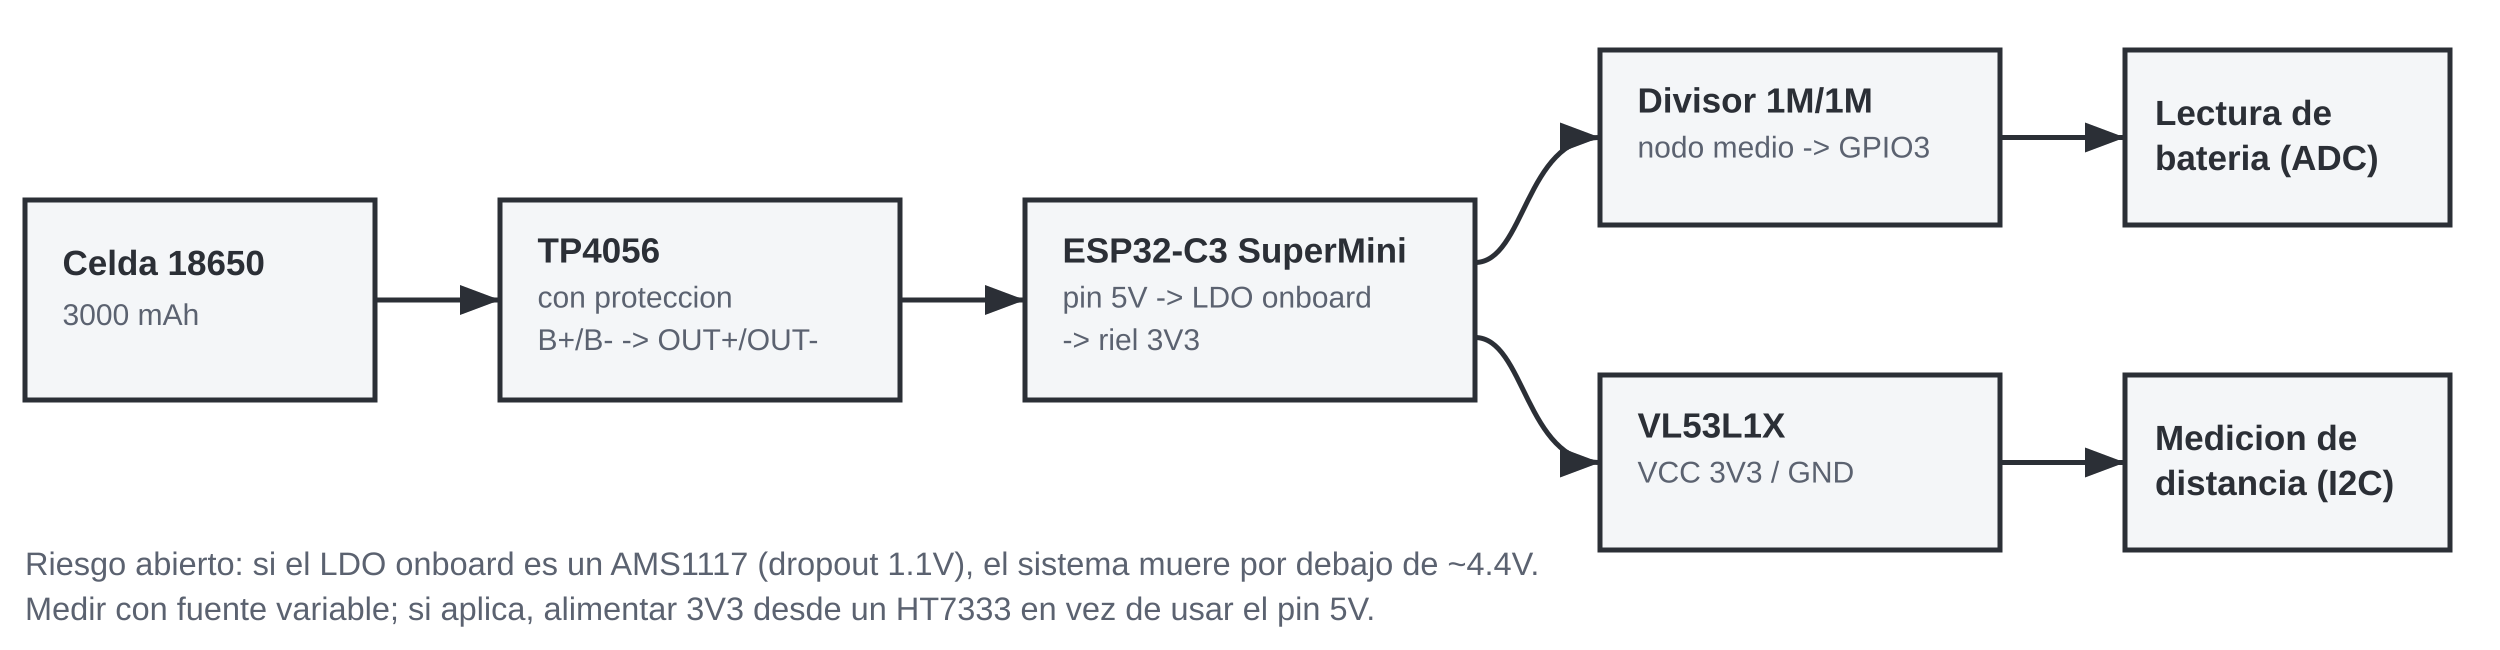
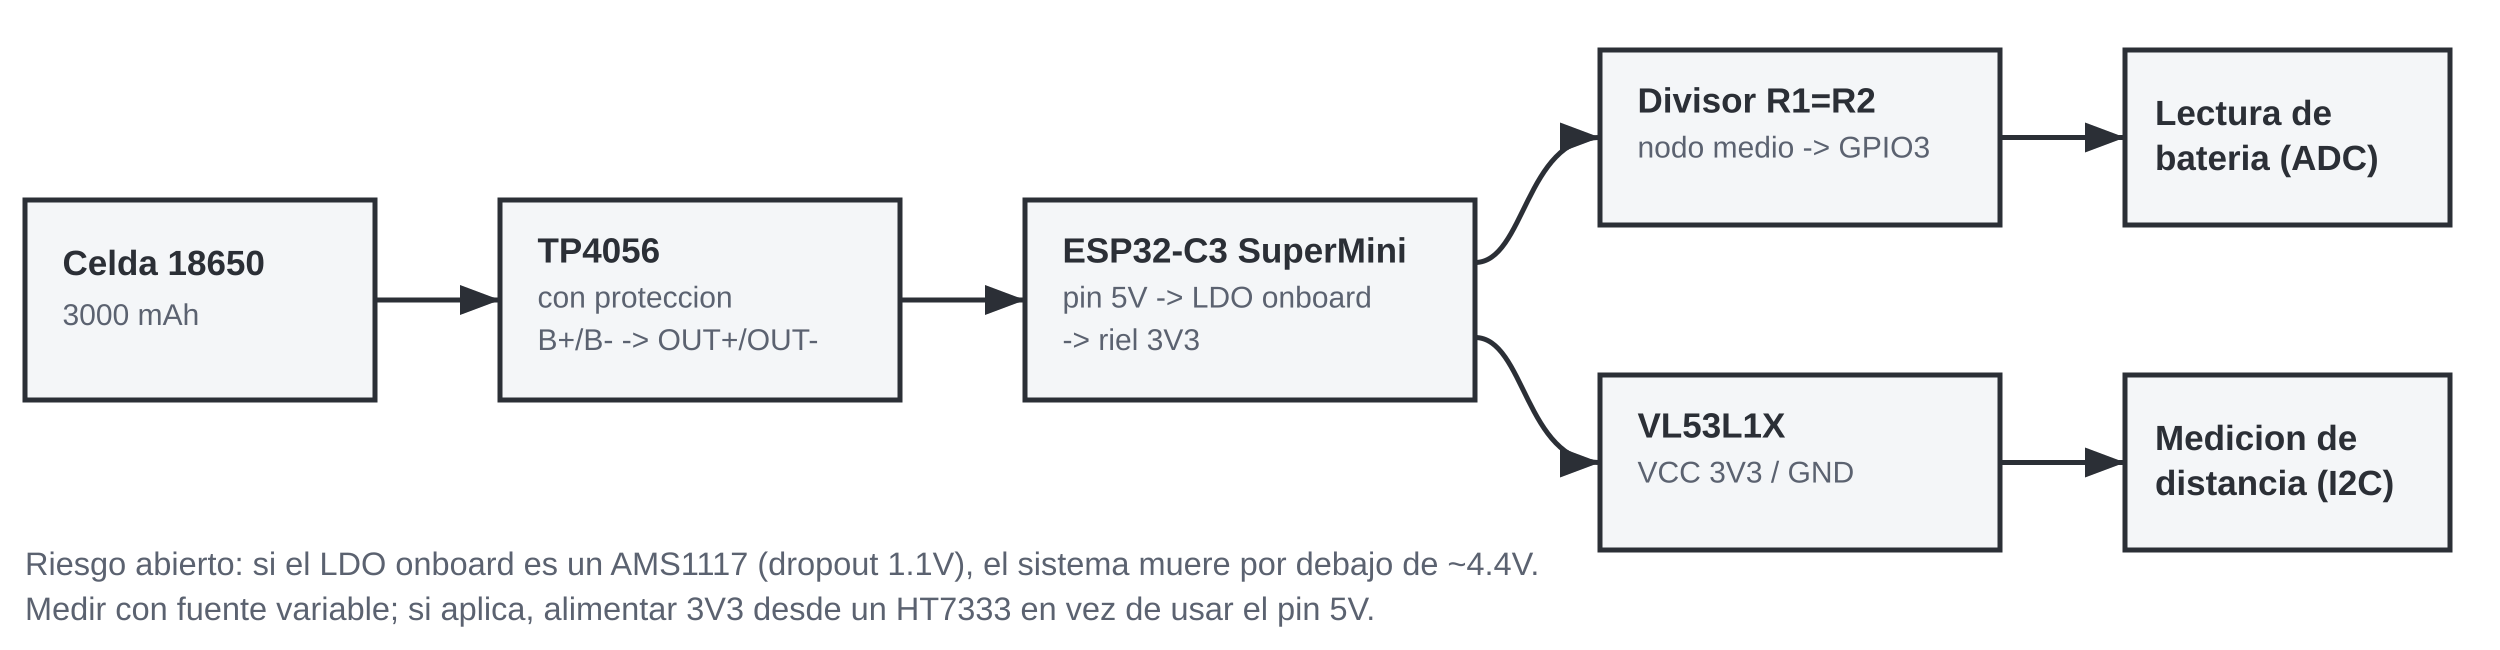
<svg xmlns="http://www.w3.org/2000/svg" viewBox="0 0 1000 260" font-family="Segoe UI, Arial, sans-serif" font-size="14">
  <defs>
    <marker id="arrow" markerWidth="10" markerHeight="10" refX="8" refY="3" orient="auto">
      <path d="M0,0 L8,3 L0,6 Z" fill="#2b2f36" />
    </marker>
  </defs>
  <style>
    .box { fill:#f4f6f8; stroke:#2b2f36; stroke-width:2; }
    .label { fill:#2b2f36; font-weight:600; }
    .pin { fill:#5b6270; font-size:12px; }
    .arrow { stroke:#2b2f36; stroke-width:2; fill:none; marker-end:url(#arrow); }
  </style>
  <rect class="box" x="10" y="80" width="140" height="80" />
  <text class="label" x="25" y="110">Celda 18650</text>
  <text class="pin" x="25" y="130">3000 mAh</text>
  <rect class="box" x="200" y="80" width="160" height="80" />
  <text class="label" x="215" y="105">TP4056</text>
  <text class="pin" x="215" y="123">con proteccion</text>
  <text class="pin" x="215" y="140">B+/B- -&gt; OUT+/OUT-</text>
  <rect class="box" x="410" y="80" width="180" height="80" />
  <text class="label" x="425" y="105">ESP32-C3 SuperMini</text>
  <text class="pin" x="425" y="123">pin 5V -&gt; LDO onboard</text>
  <text class="pin" x="425" y="140">-&gt; riel 3V3</text>
  <rect class="box" x="640" y="20" width="160" height="70" />
-   <text class="label" x="655" y="45">Divisor 1M/1M</text>
+   <text class="label" x="655" y="45">Divisor R1=R2</text>
  <text class="pin" x="655" y="63">nodo medio -&gt; GPIO3</text>
  <rect class="box" x="640" y="150" width="160" height="70" />
  <text class="label" x="655" y="175">VL53L1X</text>
  <text class="pin" x="655" y="193">VCC 3V3 / GND</text>
  <rect class="box" x="850" y="20" width="130" height="70" />
  <text class="label" x="862" y="50">Lectura de</text>
  <text class="label" x="862" y="68">bateria (ADC)</text>
  <rect class="box" x="850" y="150" width="130" height="70" />
  <text class="label" x="862" y="180">Medicion de</text>
  <text class="label" x="862" y="198">distancia (I2C)</text>
  <path class="arrow" d="M150,120 H200" />
  <path class="arrow" d="M360,120 H410" />
  <path class="arrow" d="M590,105 C610,105 610,55 640,55" />
  <path class="arrow" d="M590,135 C610,135 610,185 640,185" />
  <path class="arrow" d="M800,55 H850" />
  <path class="arrow" d="M800,185 H850" />
  <text x="10" y="230" font-size="13" fill="#5b6270">
    Riesgo abierto: si el LDO onboard es un AMS1117 (dropout 1.1V), el sistema muere por debajo de ~4.4V.
  </text>
  <text x="10" y="248" font-size="13" fill="#5b6270">
    Medir con fuente variable; si aplica, alimentar 3V3 desde un HT7333 en vez de usar el pin 5V.
  </text>
</svg>
